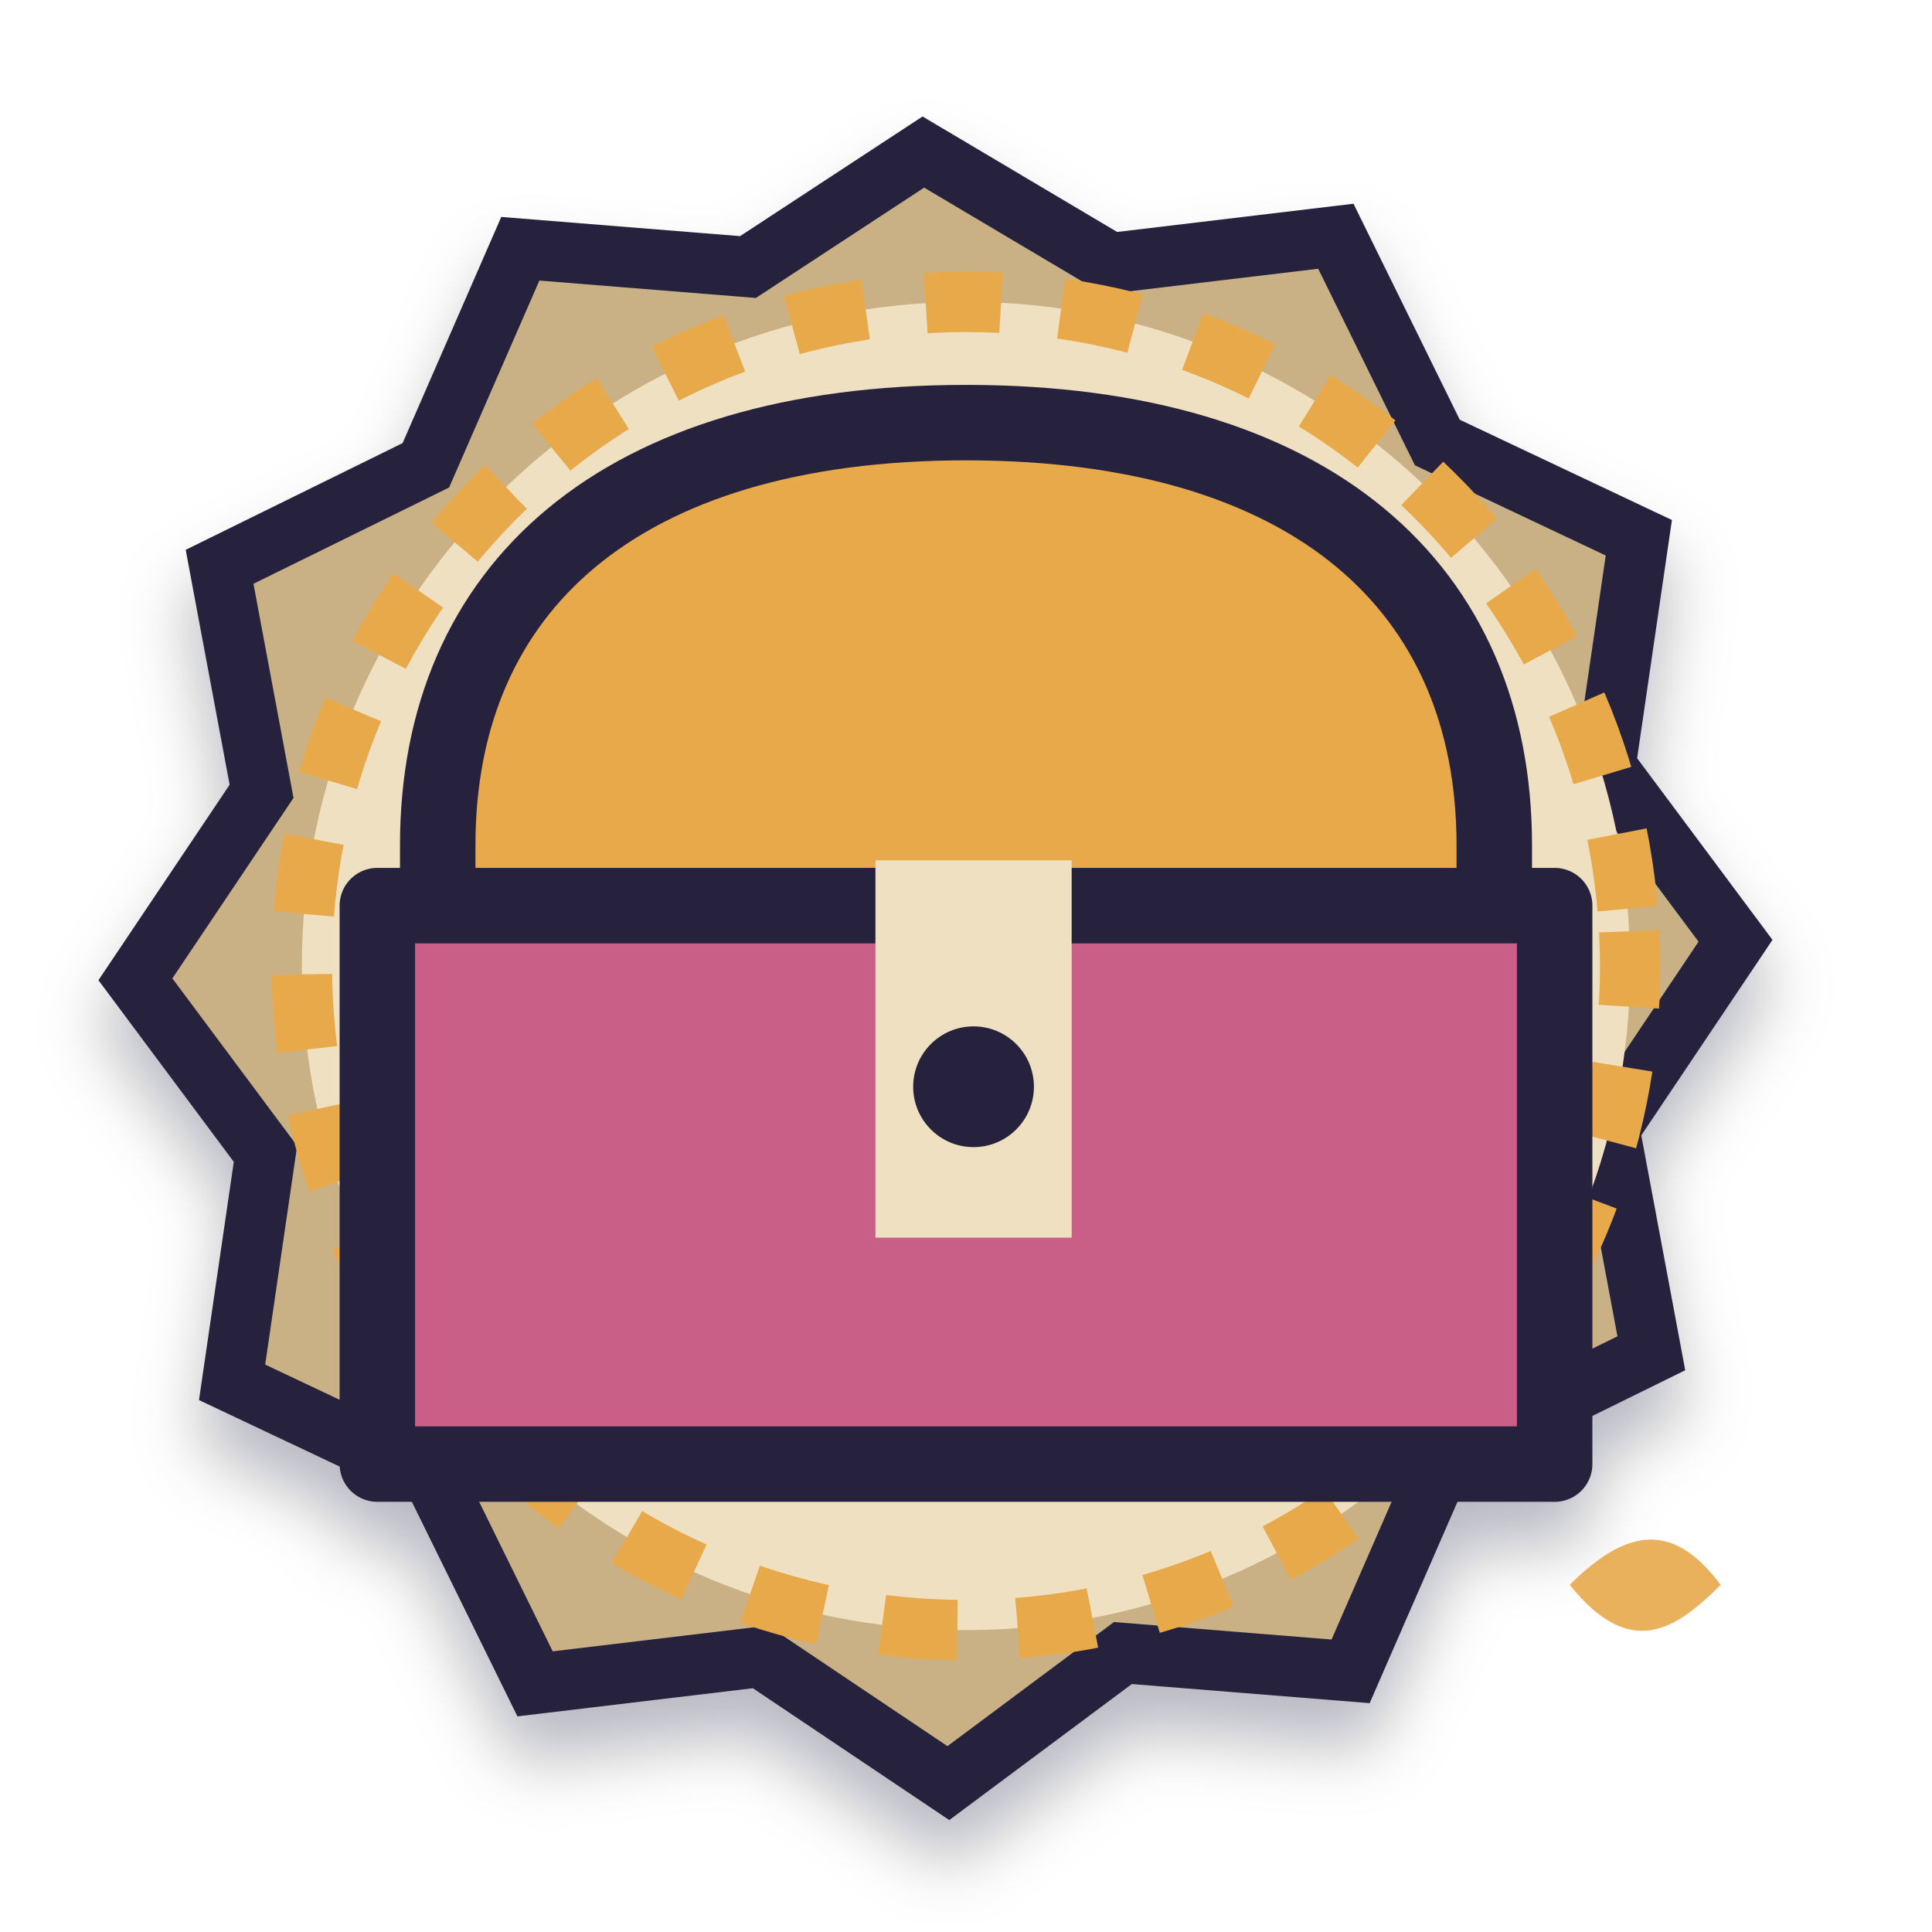
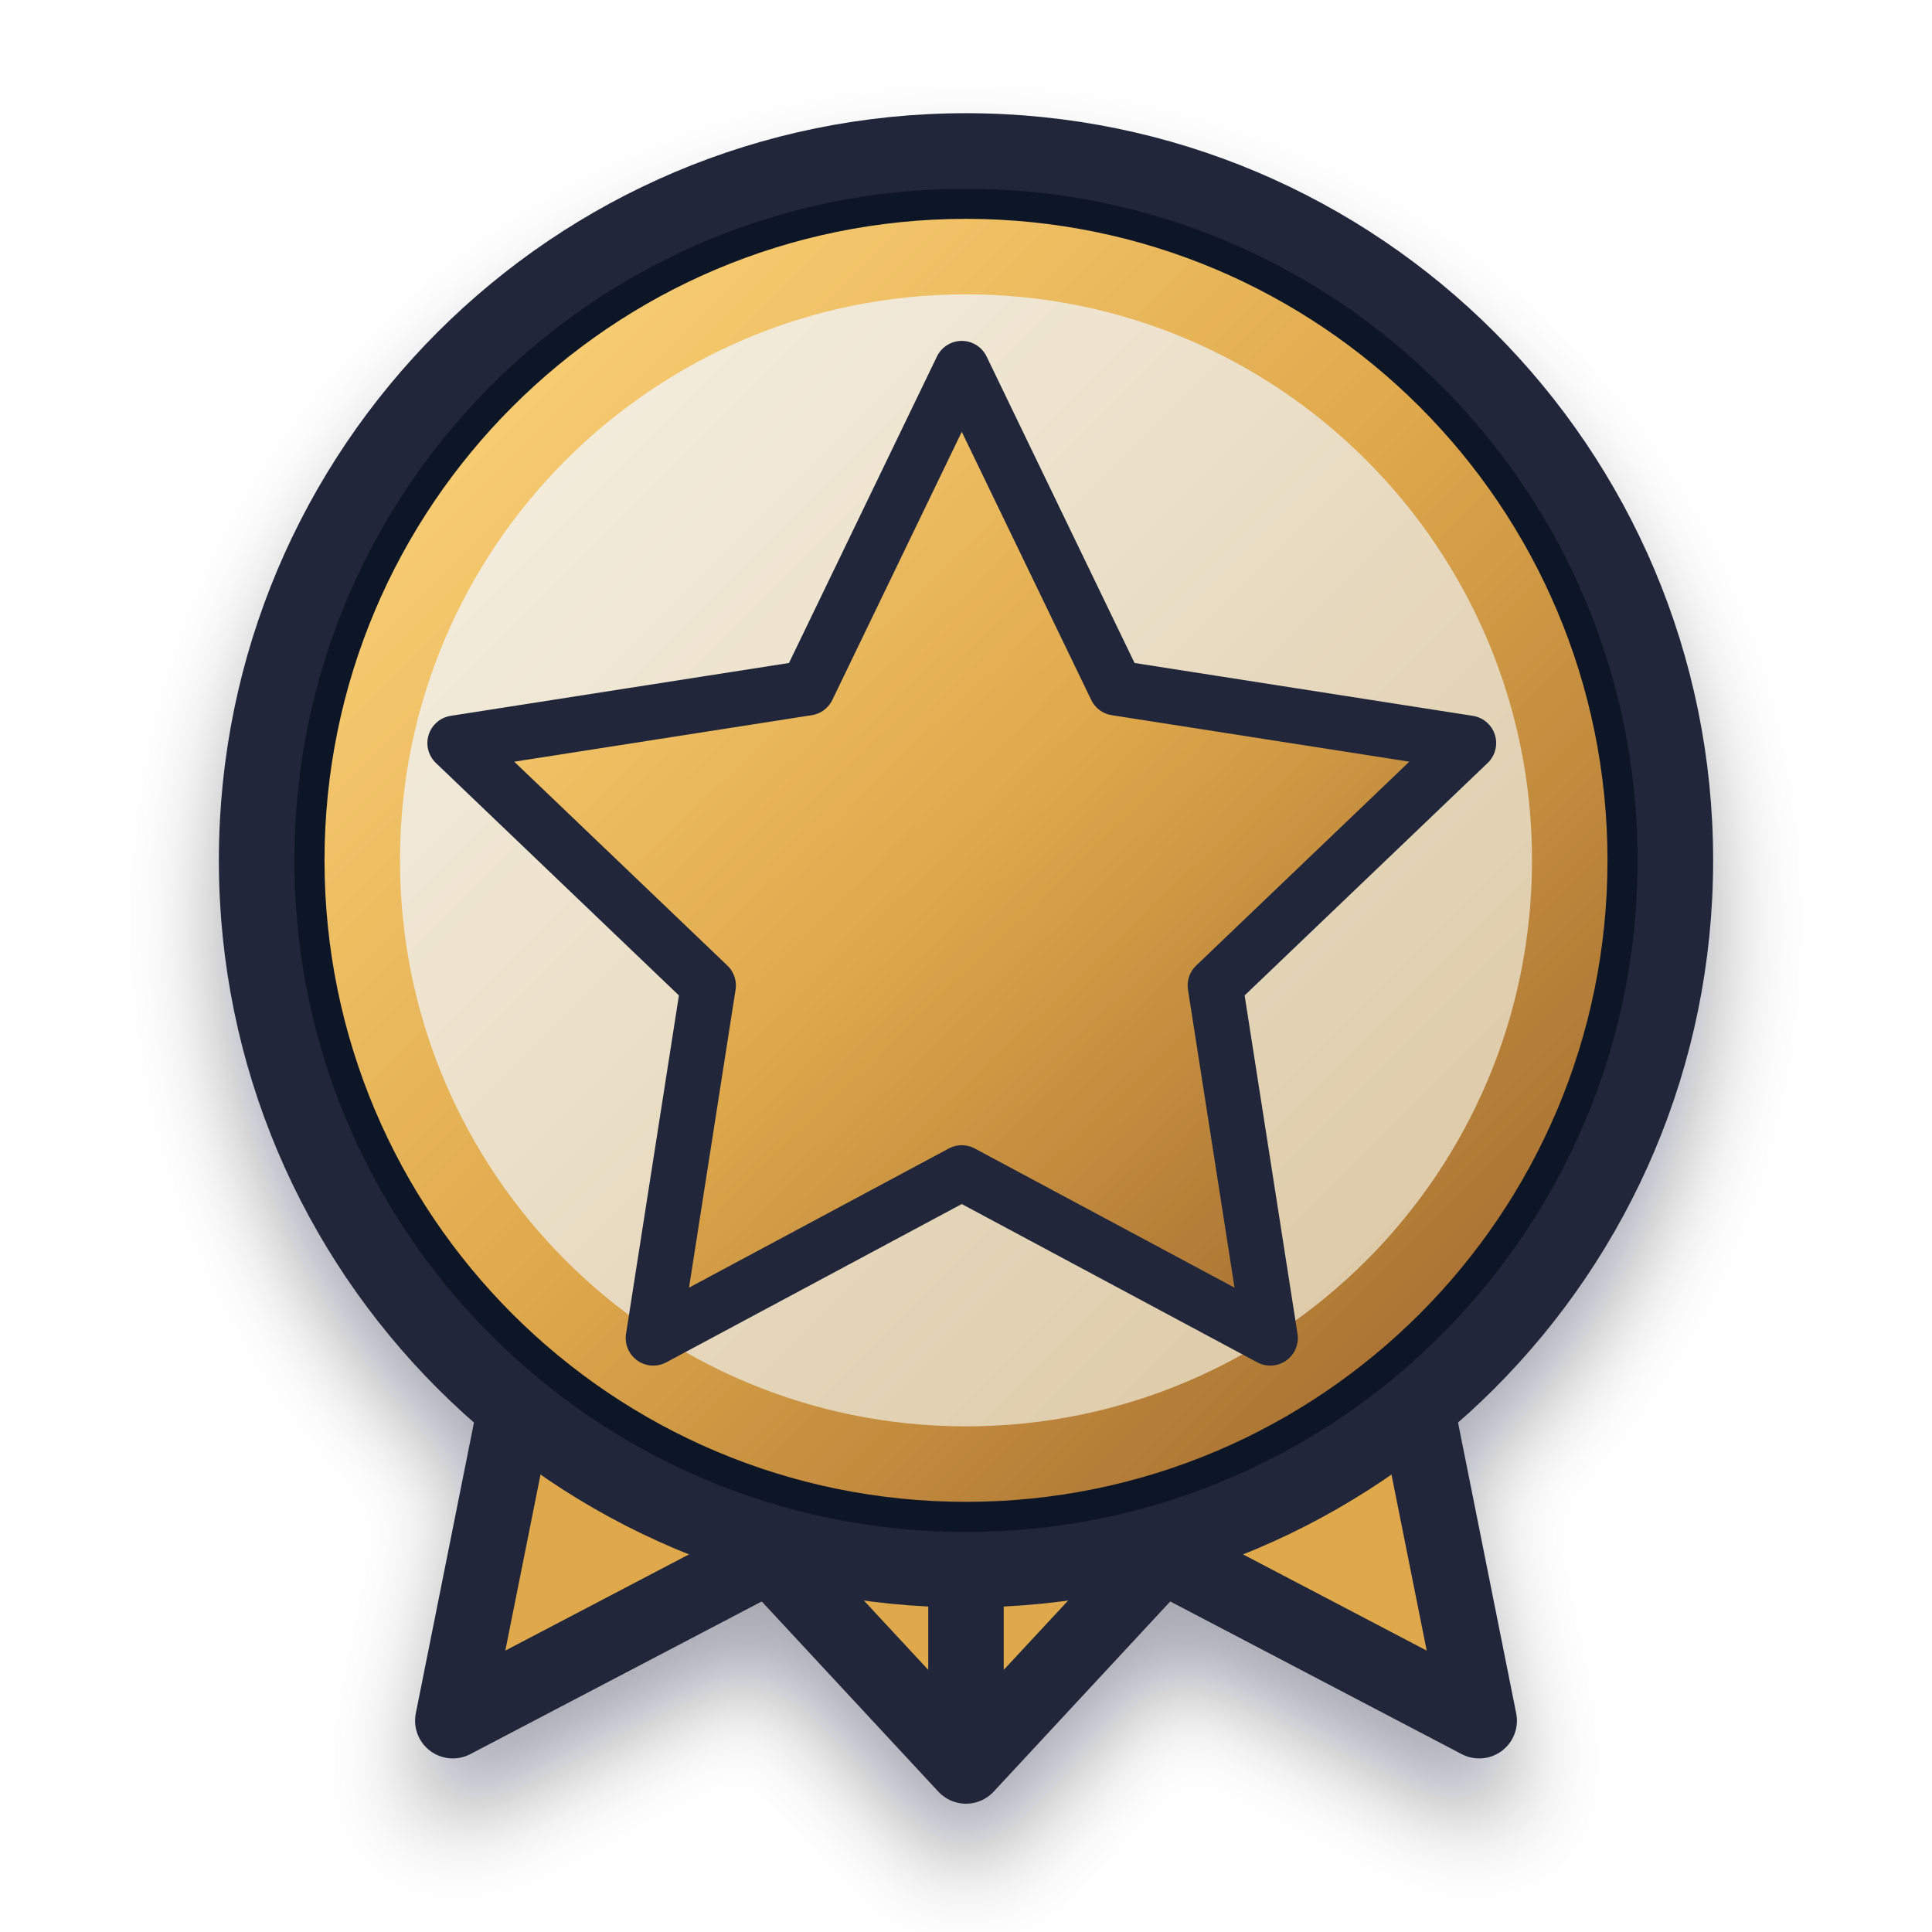
- <svg xmlns="http://www.w3.org/2000/svg" viewBox="0 0 128 128" role="img" aria-labelledby="title">
+ <svg xmlns="http://www.w3.org/2000/svg" viewBox="0 0 128 128" role="img" aria-labelledby="title" data-icon-family="achievement" data-icon-version="2">
  <defs>
-     <filter id="paper-shadow" x="-25%" y="-25%" width="150%" height="160%">
-       <feDropShadow dx="0" dy="3" stdDeviation="2.2" flood-color="#080c18" flood-opacity=".28" />
+     <filter id="lift" x="-25%" y="-25%" width="150%" height="165%">
+       <feDropShadow dx="0" dy="4" stdDeviation="3" flood-color="#050814" flood-opacity=".34" />
    </filter>
+     <linearGradient id="paper" x1="0" y1="0" x2="1" y2="1">
+       <stop stop-color="#f8f4e8" />
+       <stop offset="1" stop-color="#d9c39d" />
+     </linearGradient>
+     <linearGradient id="steel" x1="0" y1="0" x2="1" y2="1">
+       <stop stop-color="#e8edf5" />
+       <stop offset=".5" stop-color="#aebbd0" />
+       <stop offset="1" stop-color="#6f819d" />
+     </linearGradient>
+     <linearGradient id="gold" x1="0" y1="0" x2="1" y2="1">
+       <stop stop-color="#ffd77d" />
+       <stop offset=".5" stop-color="#dfa84b" />
+       <stop offset="1" stop-color="#9b642c" />
+     </linearGradient>
  </defs>
-   <g filter="url(#paper-shadow)">
-     <g transform="rotate(-3 64 64)">
-       <path d="M64 10l12 8 15-1 6 14 13 7-3 15 8 12-9 12 2 15-14 6-7 14-15-2-12 8-12-9-15 1-6-14-13-7 3-15-8-12 9-12-2-15 14-6 7-14 15 2z" fill="#c9b185" stroke="#25243c" stroke-width="4" />
-       <circle cx="64" cy="64" r="44" fill="#efe0c1" stroke="#e8a94b" stroke-width="4" stroke-dasharray="5 4" />
-     </g>
-     <g class="motif">
-       <path d="M29 56c0-17 12-28 35-28s35 11 35 28v10H29z" fill="#e8a94b" stroke="#25243c" stroke-width="5" />
-       <path d="M25 60h78v37H25z" fill="#c95f86" stroke="#25243c" stroke-width="5" stroke-linejoin="round" />
-       <path d="M58 57h13v25H58z" fill="#efe0c1" />
-       <circle cx="64.5" cy="72" r="4" fill="#25243c" />
+   <g filter="url(#lift)" stroke="#20273a" stroke-width="5" stroke-linecap="round" stroke-linejoin="round">
+     <path d="M37 79l-7 35 21-11 13 14V82zM91 79l7 35-21-11-13 14V82z" fill="#dfa84b" />
+     <circle cx="64" cy="57" r="47" fill="#111827" />
+     <circle cx="64" cy="57" r="40" fill="url(#paper)" stroke="url(#gold)" stroke-width="5" />
+     <g transform="translate(17 12) scale(.73)">
+       <path d="M64 17l14 29 32 5-23 22 5 32-28-15-28 15 5-32-23-22 32-5z" fill="url(#gold)" />
    </g>
  </g>
-   <path d="M104 105c4-4 7-4 10 0-3 3-6 5-10 0z" fill="#e8a94b" opacity=".9" />
</svg>
